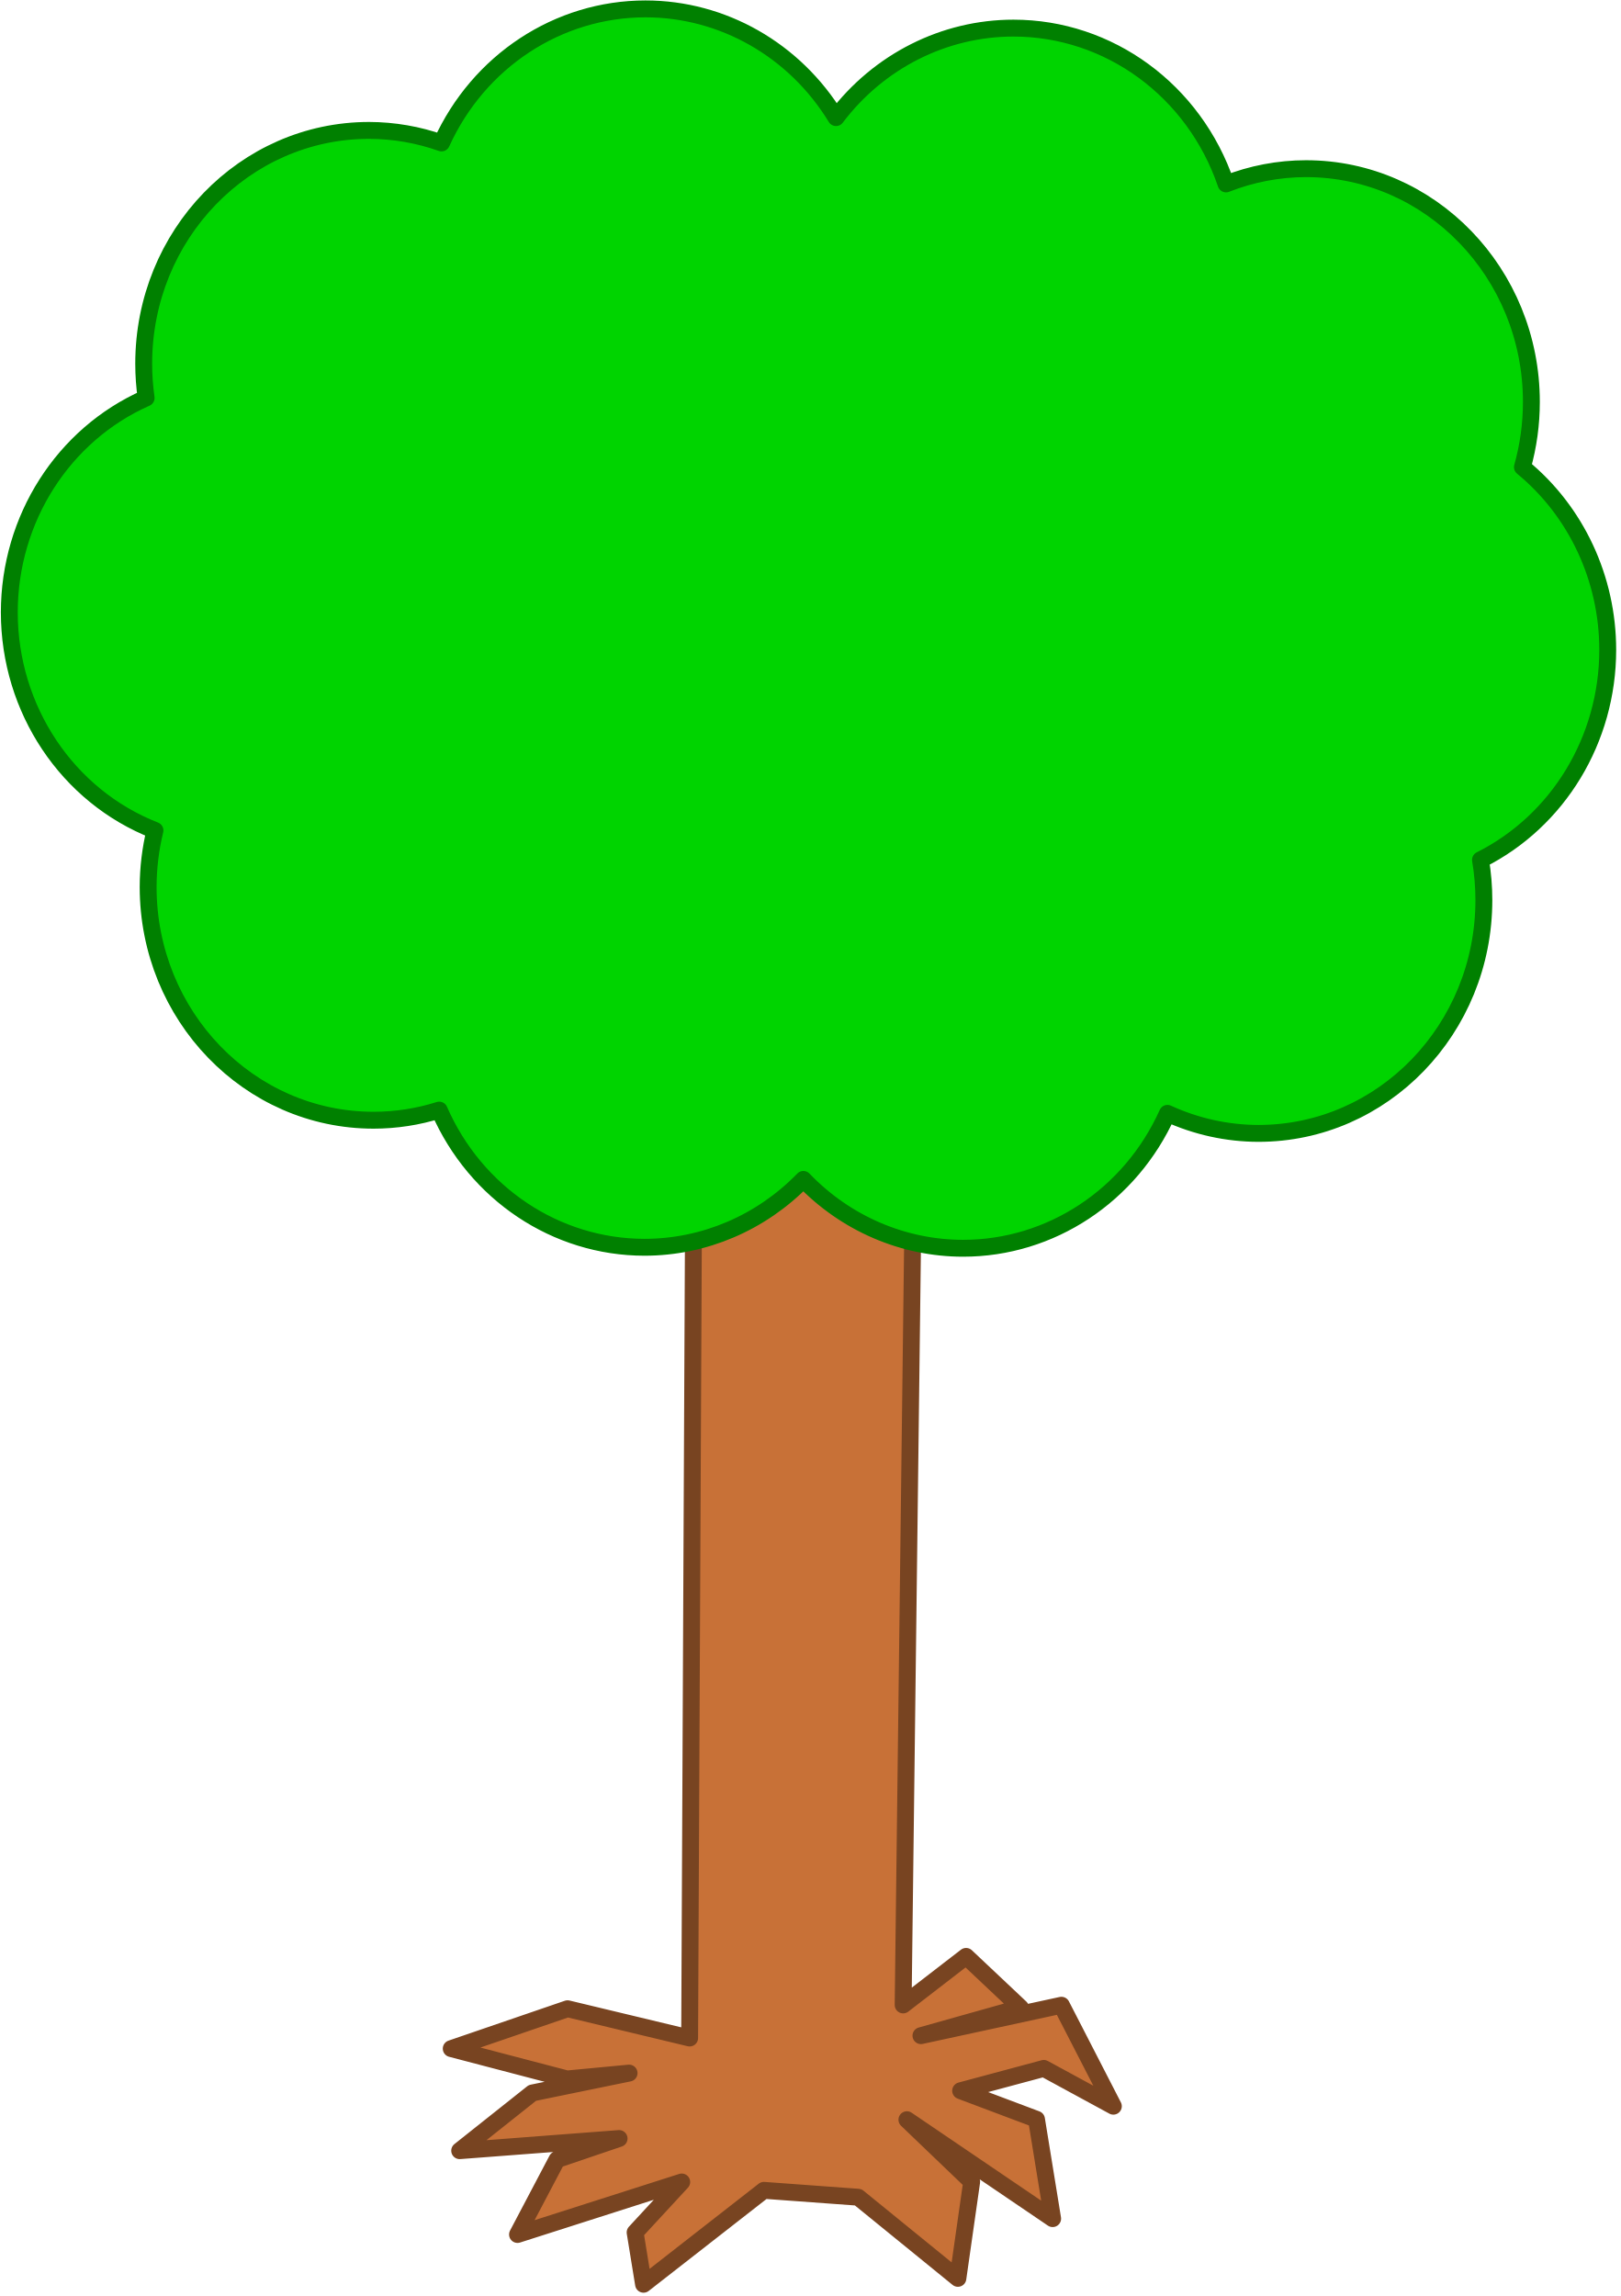
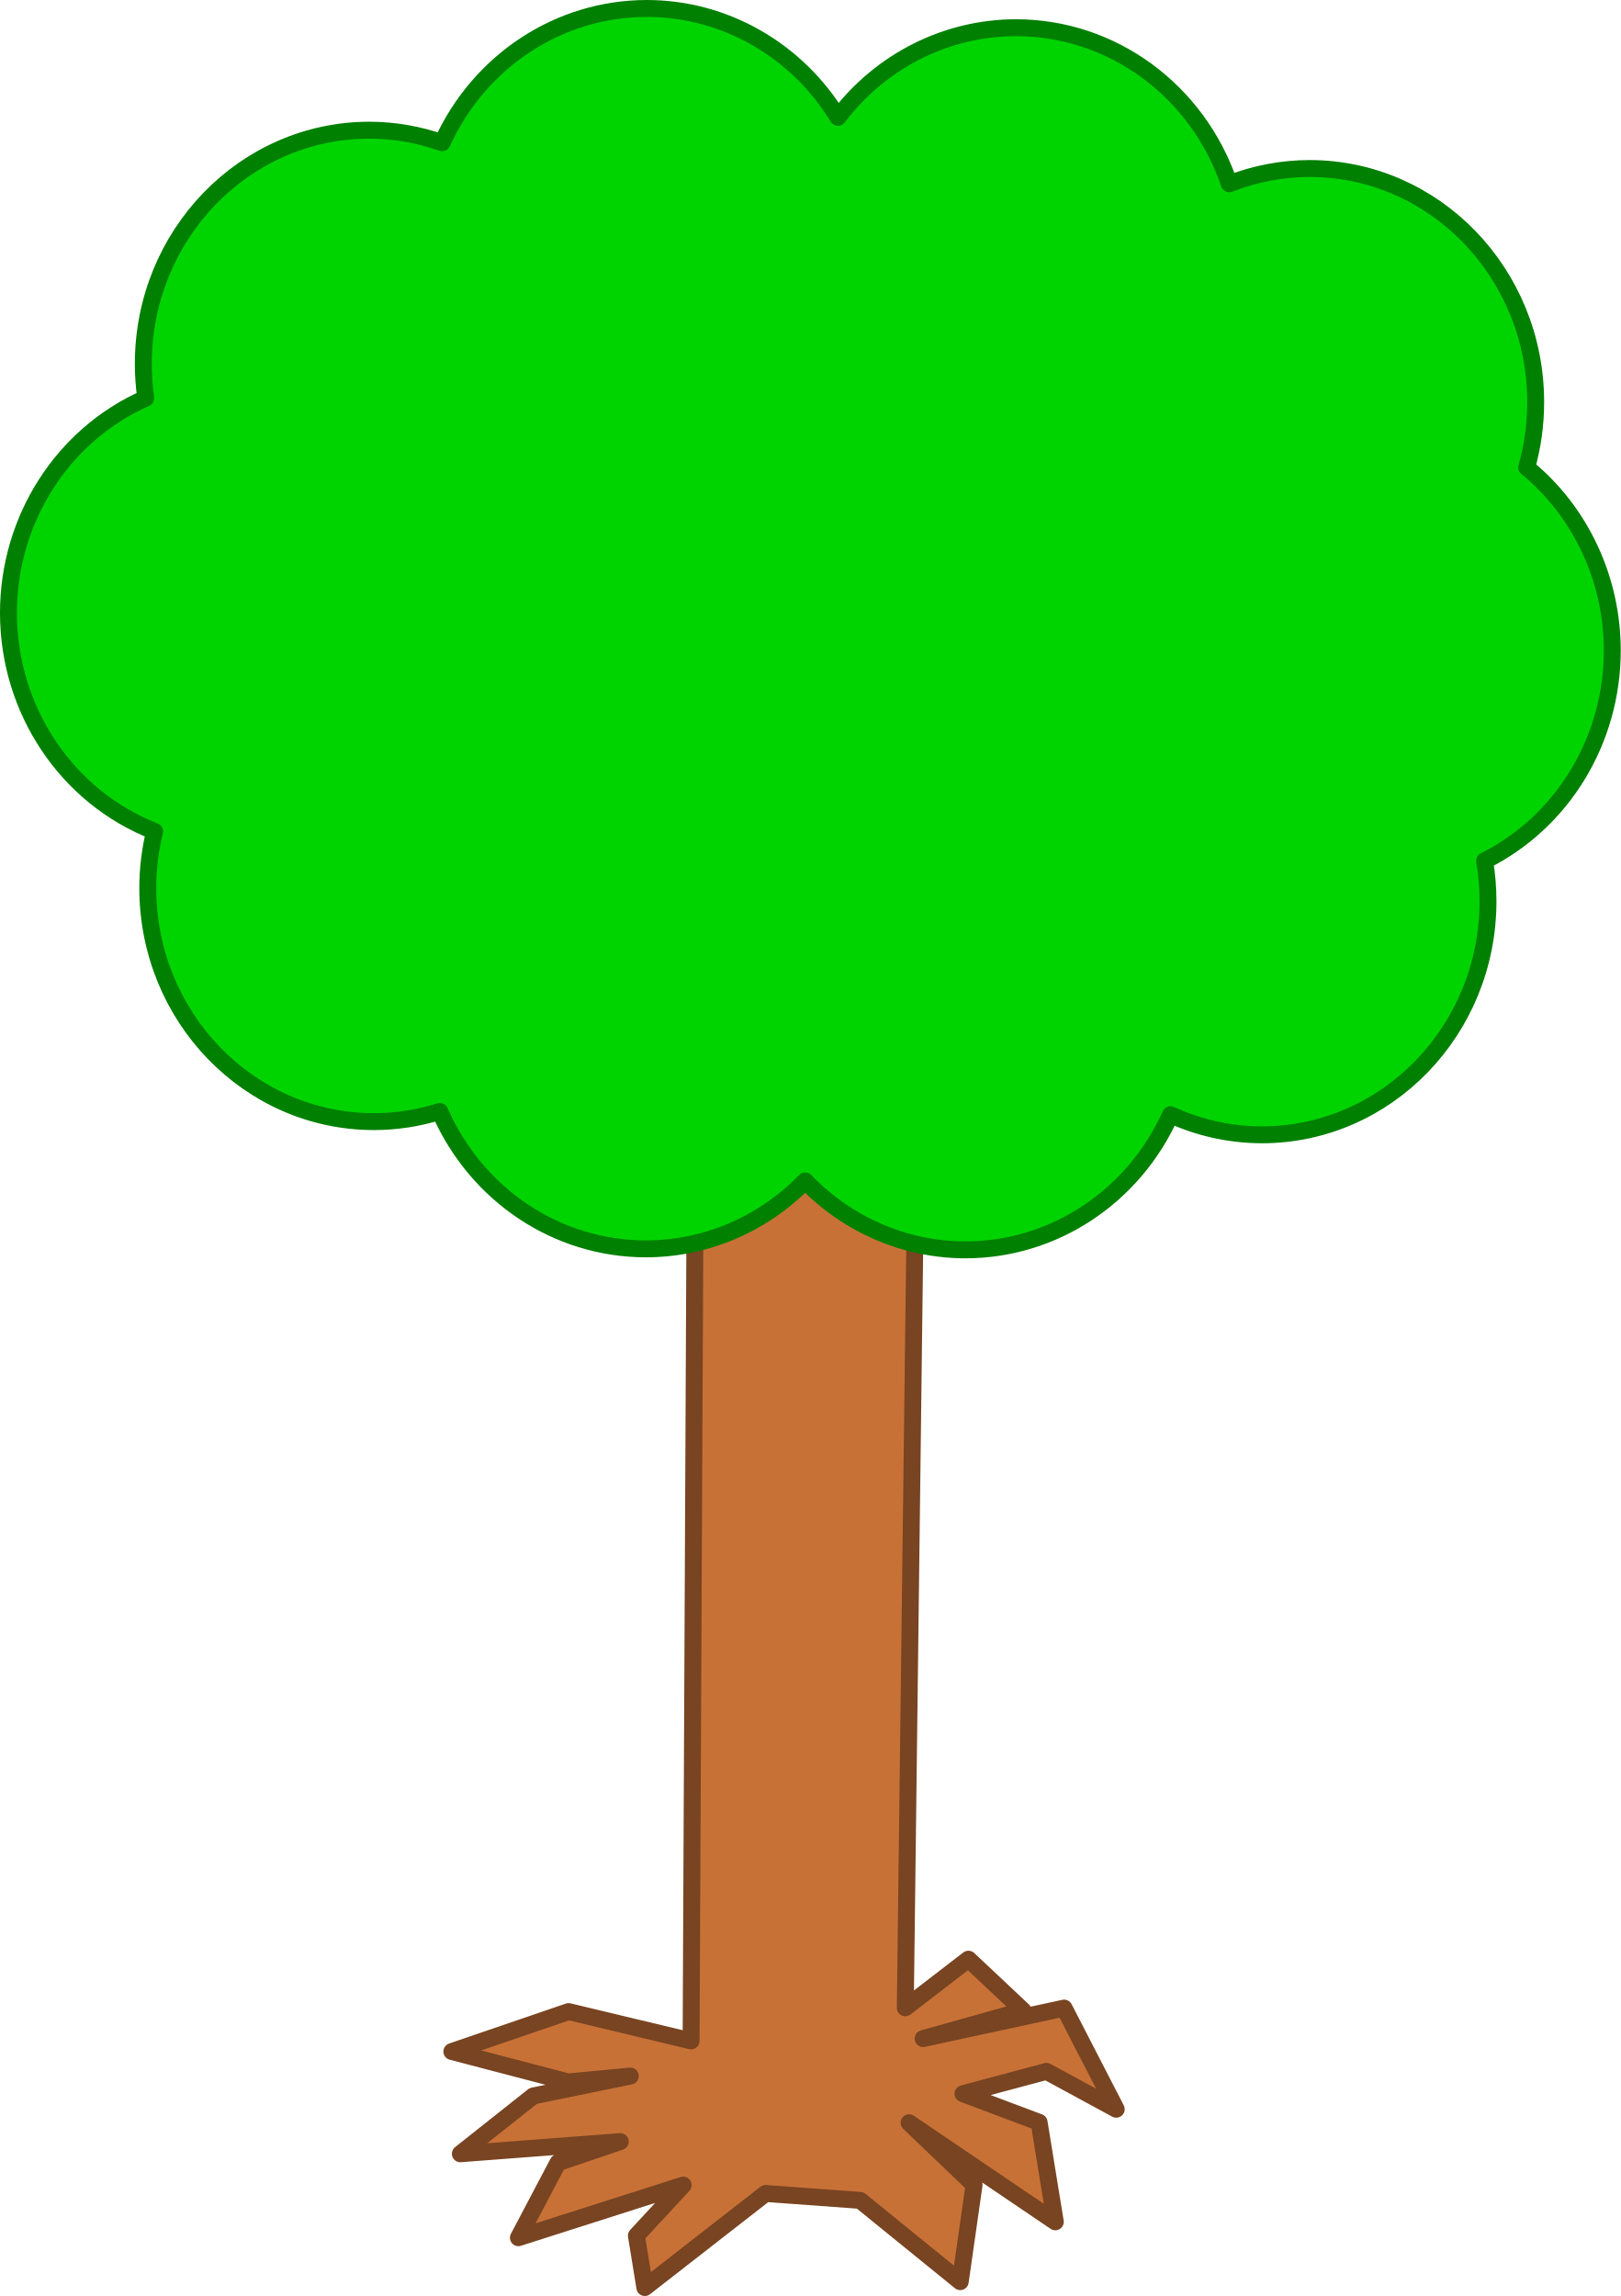
- <svg xmlns="http://www.w3.org/2000/svg" width="192" height="272" viewBox="0 0 50.8 71.967" version="1.1" id="svg5">
+ <svg xmlns="http://www.w3.org/2000/svg" width="384" height="544" viewBox="0 0 101.6 143.933" version="1.1" id="svg5">
  <defs id="defs2" />
-   <g id="layer1">
-     <path style="opacity:1;fill:#c87137;stroke:#784421;stroke-width:0.529;stroke-linecap:round;stroke-linejoin:round;stroke-miterlimit:4;stroke-dasharray:none;stroke-opacity:1" d="m 21.748,35.718 -0.132,28.163 -3.826,-0.918 -3.647,1.25 3.631,0.951 1.944,-0.184 -3.031,0.622 -2.279,1.81 4.997,-0.381 -1.948,0.661 -1.236,2.347 5.147,-1.646 -1.461,1.582 0.264,1.624 3.773,-2.944 2.954,0.216 3.126,2.543 0.432,-3.027 -2.03,-1.946 4.568,3.101 -0.506,-3.114 -2.378,-0.895 2.607,-0.7 2.18,1.185 -1.628,-3.165 -4.403,0.954 3.121,-0.877 -1.706,-1.608 -1.973,1.522 0.341,-27.568 z" id="path8318" />
-     <path id="path7998" style="opacity:1;fill:#00d400;stroke:#008000;stroke-width:2;stroke-linecap:round;stroke-linejoin:round" d="M 76.461 1.053 A 26.704 27.639 0 0 0 52.305 16.934 A 26.704 27.639 0 0 0 43.727 15.449 A 26.704 27.639 0 0 0 17.023 43.088 A 26.704 27.639 0 0 0 17.312 47.143 A 26.704 27.639 0 0 0 1.102 72.539 A 26.704 27.639 0 0 0 18.359 98.379 A 26.704 27.639 0 0 0 17.549 105.07 A 26.704 27.639 0 0 0 44.254 132.709 A 26.704 27.639 0 0 0 52.031 131.51 A 26.704 27.639 0 0 0 76.346 147.762 A 26.704 27.639 0 0 0 95.172 139.723 A 26.704 27.639 0 0 0 114.088 147.879 A 26.704 27.639 0 0 0 138.301 131.896 A 26.704 27.639 0 0 0 149.084 134.271 A 26.704 27.639 0 0 0 175.787 106.633 A 26.704 27.639 0 0 0 175.387 101.869 A 26.704 27.639 0 0 0 190.461 76.99 A 26.704 27.639 0 0 0 180.354 55.34 A 26.704 27.639 0 0 0 181.416 47.621 A 26.704 27.639 0 0 0 154.713 19.982 A 26.704 27.639 0 0 0 145.242 21.789 A 26.704 27.639 0 0 0 120.057 3.33 A 26.704 27.639 0 0 0 99.039 13.932 A 26.704 27.639 0 0 0 76.461 1.053 z " transform="scale(0.2645833)" />
+   <g id="layer1" transform="translate(0,71.96667)">
+     <path style="opacity:1;fill:#c87137;stroke:#784421;stroke-width:1.061;stroke-linecap:round;stroke-linejoin:round;stroke-miterlimit:4;stroke-dasharray:none;stroke-opacity:1" d="M 43.587,-0.442 43.323,55.976 35.644,54.137 28.326,56.641 l 7.286,1.906 3.901,-0.368 -6.082,1.246 -4.573,3.625 10.027,-0.763 -3.908,1.323 -2.479,4.702 10.329,-3.298 -2.933,3.17 0.529,3.252 7.57,-5.897 5.928,0.433 6.274,5.095 0.867,-6.064 -4.073,-3.898 9.166,6.211 -1.016,-6.238 -4.771,-1.793 5.232,-1.401 4.374,2.374 -3.268,-6.34 -8.836,1.911 6.264,-1.757 -3.424,-3.22 -3.959,3.048 0.685,-55.226 z" id="path8318" />
+     <path id="path7998" style="opacity:1;fill:#00d400;stroke:#008000;stroke-width:1.061;stroke-linecap:round;stroke-linejoin:round" d="m 40.542,-71.436 a 14.179,14.649 0 0 0 -12.826,8.417 14.179,14.649 0 0 0 -4.554,-0.787 14.179,14.649 0 0 0 -14.178,14.649 14.179,14.649 0 0 0 0.153,2.149 14.179,14.649 0 0 0 -8.607,13.461 14.179,14.649 0 0 0 9.163,13.696 14.179,14.649 0 0 0 -0.43,3.547 14.179,14.649 0 0 0 14.179,14.649 14.179,14.649 0 0 0 4.129,-0.636 14.179,14.649 0 0 0 12.91,8.614 14.179,14.649 0 0 0 9.996,-4.261 14.179,14.649 0 0 0 10.043,4.323 14.179,14.649 0 0 0 12.856,-8.471 14.179,14.649 0 0 0 5.725,1.259 14.179,14.649 0 0 0 14.178,-14.649 14.179,14.649 0 0 0 -0.213,-2.525 14.179,14.649 0 0 0 8.004,-13.187 14.179,14.649 0 0 0 -5.366,-11.475 14.179,14.649 0 0 0 0.564,-4.091 14.179,14.649 0 0 0 -14.178,-14.649 14.179,14.649 0 0 0 -5.028,0.958 14.179,14.649 0 0 0 -13.372,-9.784 14.179,14.649 0 0 0 -11.159,5.619 14.179,14.649 0 0 0 -11.988,-6.826 z" />
  </g>
</svg>
